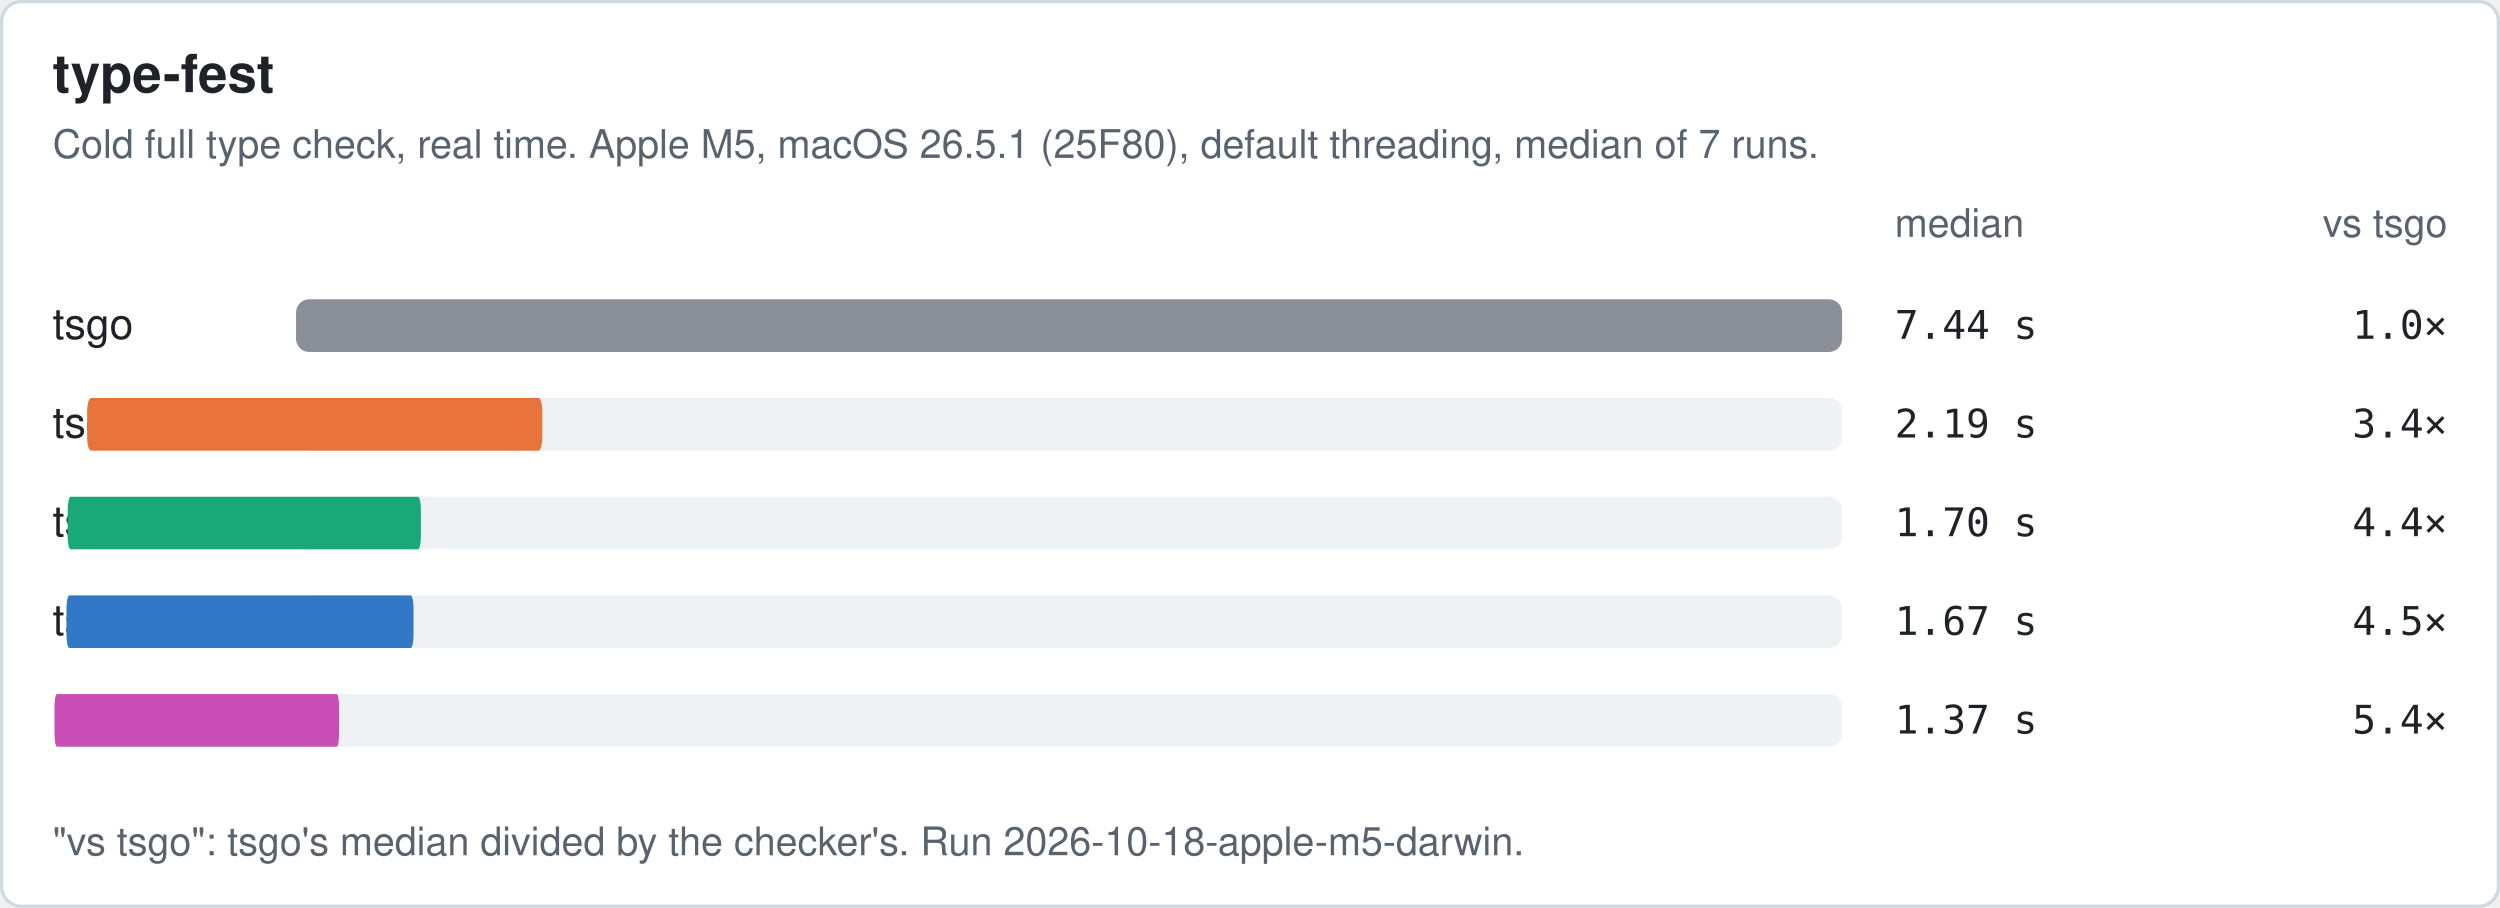
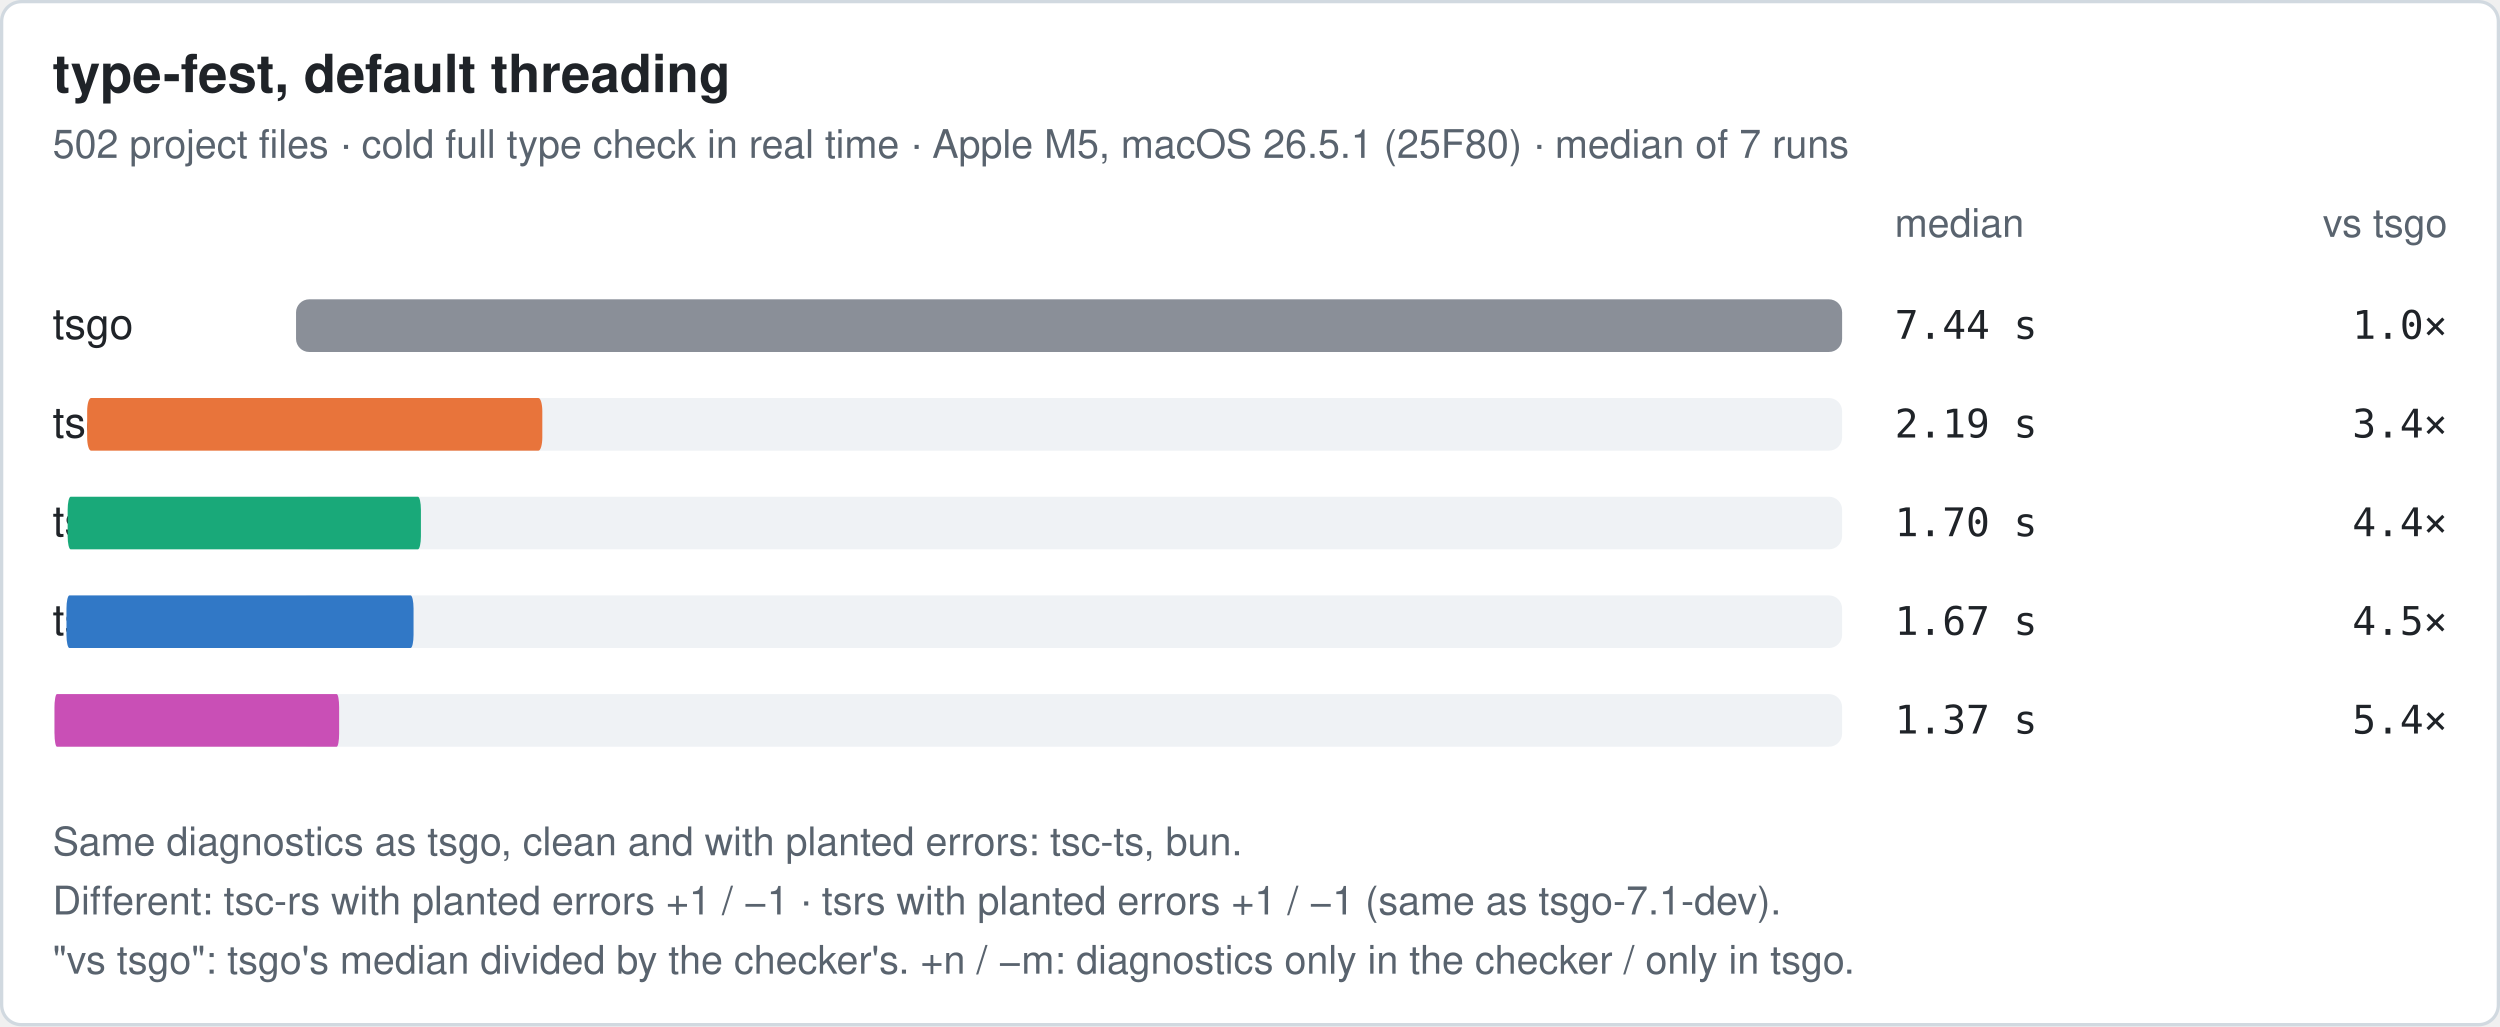
- <svg xmlns="http://www.w3.org/2000/svg" viewBox="0 0 760 276" width="760" height="276" role="img" aria-labelledby="t d">
+ <svg xmlns="http://www.w3.org/2000/svg" viewBox="0 0 760 312" width="760" height="312" role="img" aria-labelledby="t d">
  <style>
text{font-family:-apple-system,BlinkMacSystemFont,'Segoe UI',Helvetica,Arial,sans-serif;font-size:13px;fill:#1f2328}
.bg{fill:#ffffff;stroke:#d1d9e0}.track{fill:#eff2f5}
.title{font-size:16px;font-weight:600}.sub,.foot{font-size:12px;fill:#59636e}
.value{font-family:ui-monospace,SFMono-Regular,Menlo,Consolas,monospace;font-size:12px}
.bar{transform-box:fill-box;transform-origin:left center}.bar,.value{animation-duration:9.94s;animation-timing-function:linear;animation-iteration-count:infinite}
@keyframes b0{0%{transform:scaleX(0)}74.85%,100%{transform:scaleX(1)}}
@keyframes v0{0%,74.84%{opacity:0}74.85%,100%{opacity:1}}
.l0 .bar{animation-name:b0}.l0 .value{animation-name:v0}
@keyframes b1{0%{transform:scaleX(0)}22.03%,100%{transform:scaleX(0.2944)}}
@keyframes v1{0%,22.02%{opacity:0}22.03%,100%{opacity:1}}
.l1 .bar{animation-name:b1}.l1 .value{animation-name:v1}
@keyframes b2{0%{transform:scaleX(0)}17.10%,100%{transform:scaleX(0.2285)}}
@keyframes v2{0%,17.09%{opacity:0}17.10%,100%{opacity:1}}
.l2 .bar{animation-name:b2}.l2 .value{animation-name:v2}
@keyframes b3{0%{transform:scaleX(0)}16.80%,100%{transform:scaleX(0.2245)}}
@keyframes v3{0%,16.79%{opacity:0}16.80%,100%{opacity:1}}
.l3 .bar{animation-name:b3}.l3 .value{animation-name:v3}
@keyframes b4{0%{transform:scaleX(0)}13.78%,100%{transform:scaleX(0.1841)}}
@keyframes v4{0%,13.77%{opacity:0}13.78%,100%{opacity:1}}
.l4 .bar{animation-name:b4}.l4 .value{animation-name:v4}
@media (prefers-color-scheme:dark){.bg{fill:#0d1117;stroke:#3d444d}.track{fill:#21262d}text{fill:#e6edf3}.sub,.foot{fill:#9198a1}}
@media (prefers-reduced-motion:reduce){.bar,.value{animation:none}}
</style>
-   <rect class="bg" x="0.5" y="0.5" width="759" height="275" rx="6" />
-   <text class="title" x="16" y="28">type-fest</text>
-   <text class="sub" x="16" y="48">Cold full type check, real time. Apple M5, macOS 26.5.1 (25F80), default threading, median of 7 runs.</text>
+   <rect class="bg" x="0.5" y="0.5" width="759" height="311" rx="6" />
+   <text class="title" x="16" y="28">type-fest, default threading</text>
+   <text class="sub" x="16" y="48">502 project files · cold full type check in real time · Apple M5, macOS 26.5.1 (25F80) · median of 7 runs</text>
  <text class="sub" x="576" y="72">median</text>
  <text class="sub" x="744" y="72" text-anchor="end">vs tsgo</text>
  <g class="l0">
    <text class="name" x="16" y="103">tsgo</text>
    <rect class="track" x="90" y="91" width="470" height="16" rx="4" />
    <rect class="bar" x="90" y="91" width="470" height="16" rx="4" fill="#8a8f98" style="transform:scaleX(1)" />
    <text class="value" x="576" y="103">7.44 s</text>
    <text class="value" x="744" y="103" text-anchor="end">1.0×</text>
  </g>
  <g class="l1">
    <text class="name" x="16" y="133">tsc-rs</text>
    <rect class="track" x="90" y="121" width="470" height="16" rx="4" />
    <rect class="bar" x="90" y="121" width="470" height="16" rx="4" fill="#e8743b" style="transform:scaleX(0.2944)" />
    <text class="value" x="576" y="133">2.19 s</text>
    <text class="value" x="744" y="133" text-anchor="end">3.4×</text>
  </g>
  <g class="l2">
    <text class="name" x="16" y="163">tsrs</text>
    <rect class="track" x="90" y="151" width="470" height="16" rx="4" />
    <rect class="bar" x="90" y="151" width="470" height="16" rx="4" fill="#19a979" style="transform:scaleX(0.2285)" />
    <text class="value" x="576" y="163">1.70 s</text>
    <text class="value" x="744" y="163" text-anchor="end">4.4×</text>
  </g>
  <g class="l3">
    <text class="name" x="16" y="193">tsc-ts</text>
    <rect class="track" x="90" y="181" width="470" height="16" rx="4" />
    <rect class="bar" x="90" y="181" width="470" height="16" rx="4" fill="#3178c6" style="transform:scaleX(0.2245)" />
    <text class="value" x="576" y="193">1.67 s</text>
    <text class="value" x="744" y="193" text-anchor="end">4.5×</text>
  </g>
  <g class="l4">
    <text class="name" x="16" y="223">bun</text>
    <rect class="track" x="90" y="211" width="470" height="16" rx="4" />
    <rect class="bar" x="90" y="211" width="470" height="16" rx="4" fill="#c94fb6" style="transform:scaleX(0.1841)" />
    <text class="value" x="576" y="223">1.37 s</text>
    <text class="value" x="744" y="223" text-anchor="end">5.4×</text>
  </g>
-   <text class="foot" x="16" y="260">"vs tsgo": tsgo's median divided by the checker's. Run 2026-10-18-apple-m5-darwin.</text>
+   <text class="foot" x="16" y="260">Same diagnostics as tsgo, clean and with planted errors: tsc-ts, bun.</text>
+   <text class="foot" x="16" y="278">Different: tsc-rs with planted errors +1 / −1 · tsrs with planted errors +1 / −1 (same as tsgo-7.1-dev).</text>
+   <text class="foot" x="16" y="296">"vs tsgo": tsgo's median divided by the checker's. +n / −m: diagnostics only in the checker / only in tsgo.</text>
</svg>
